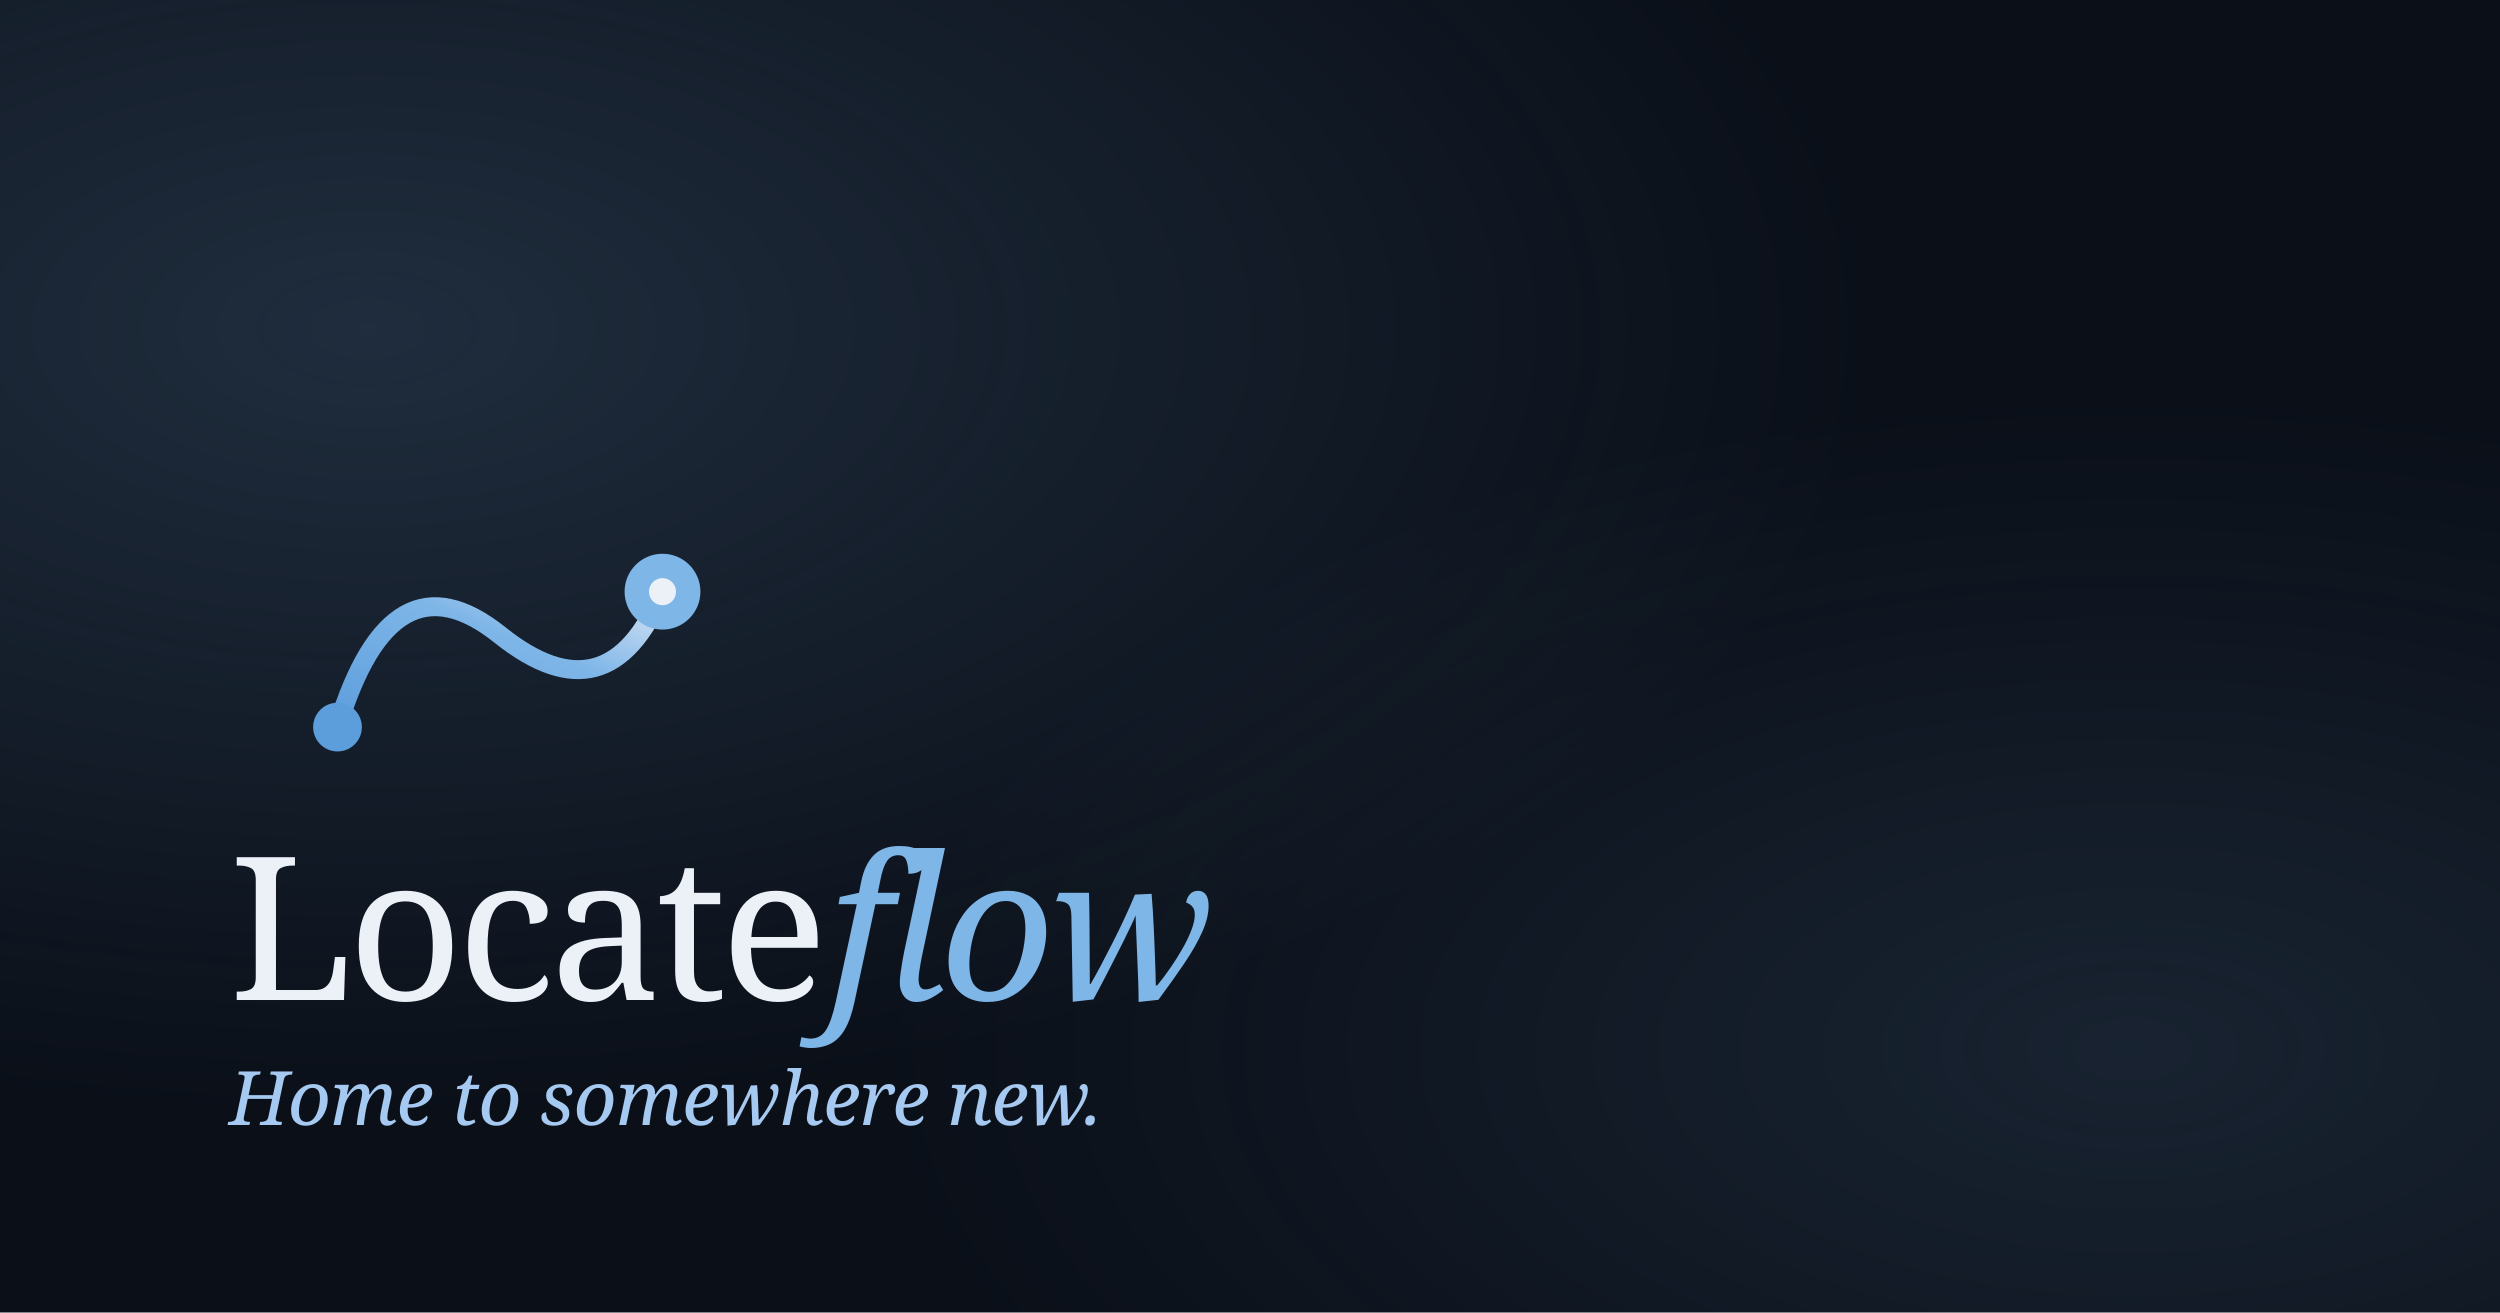
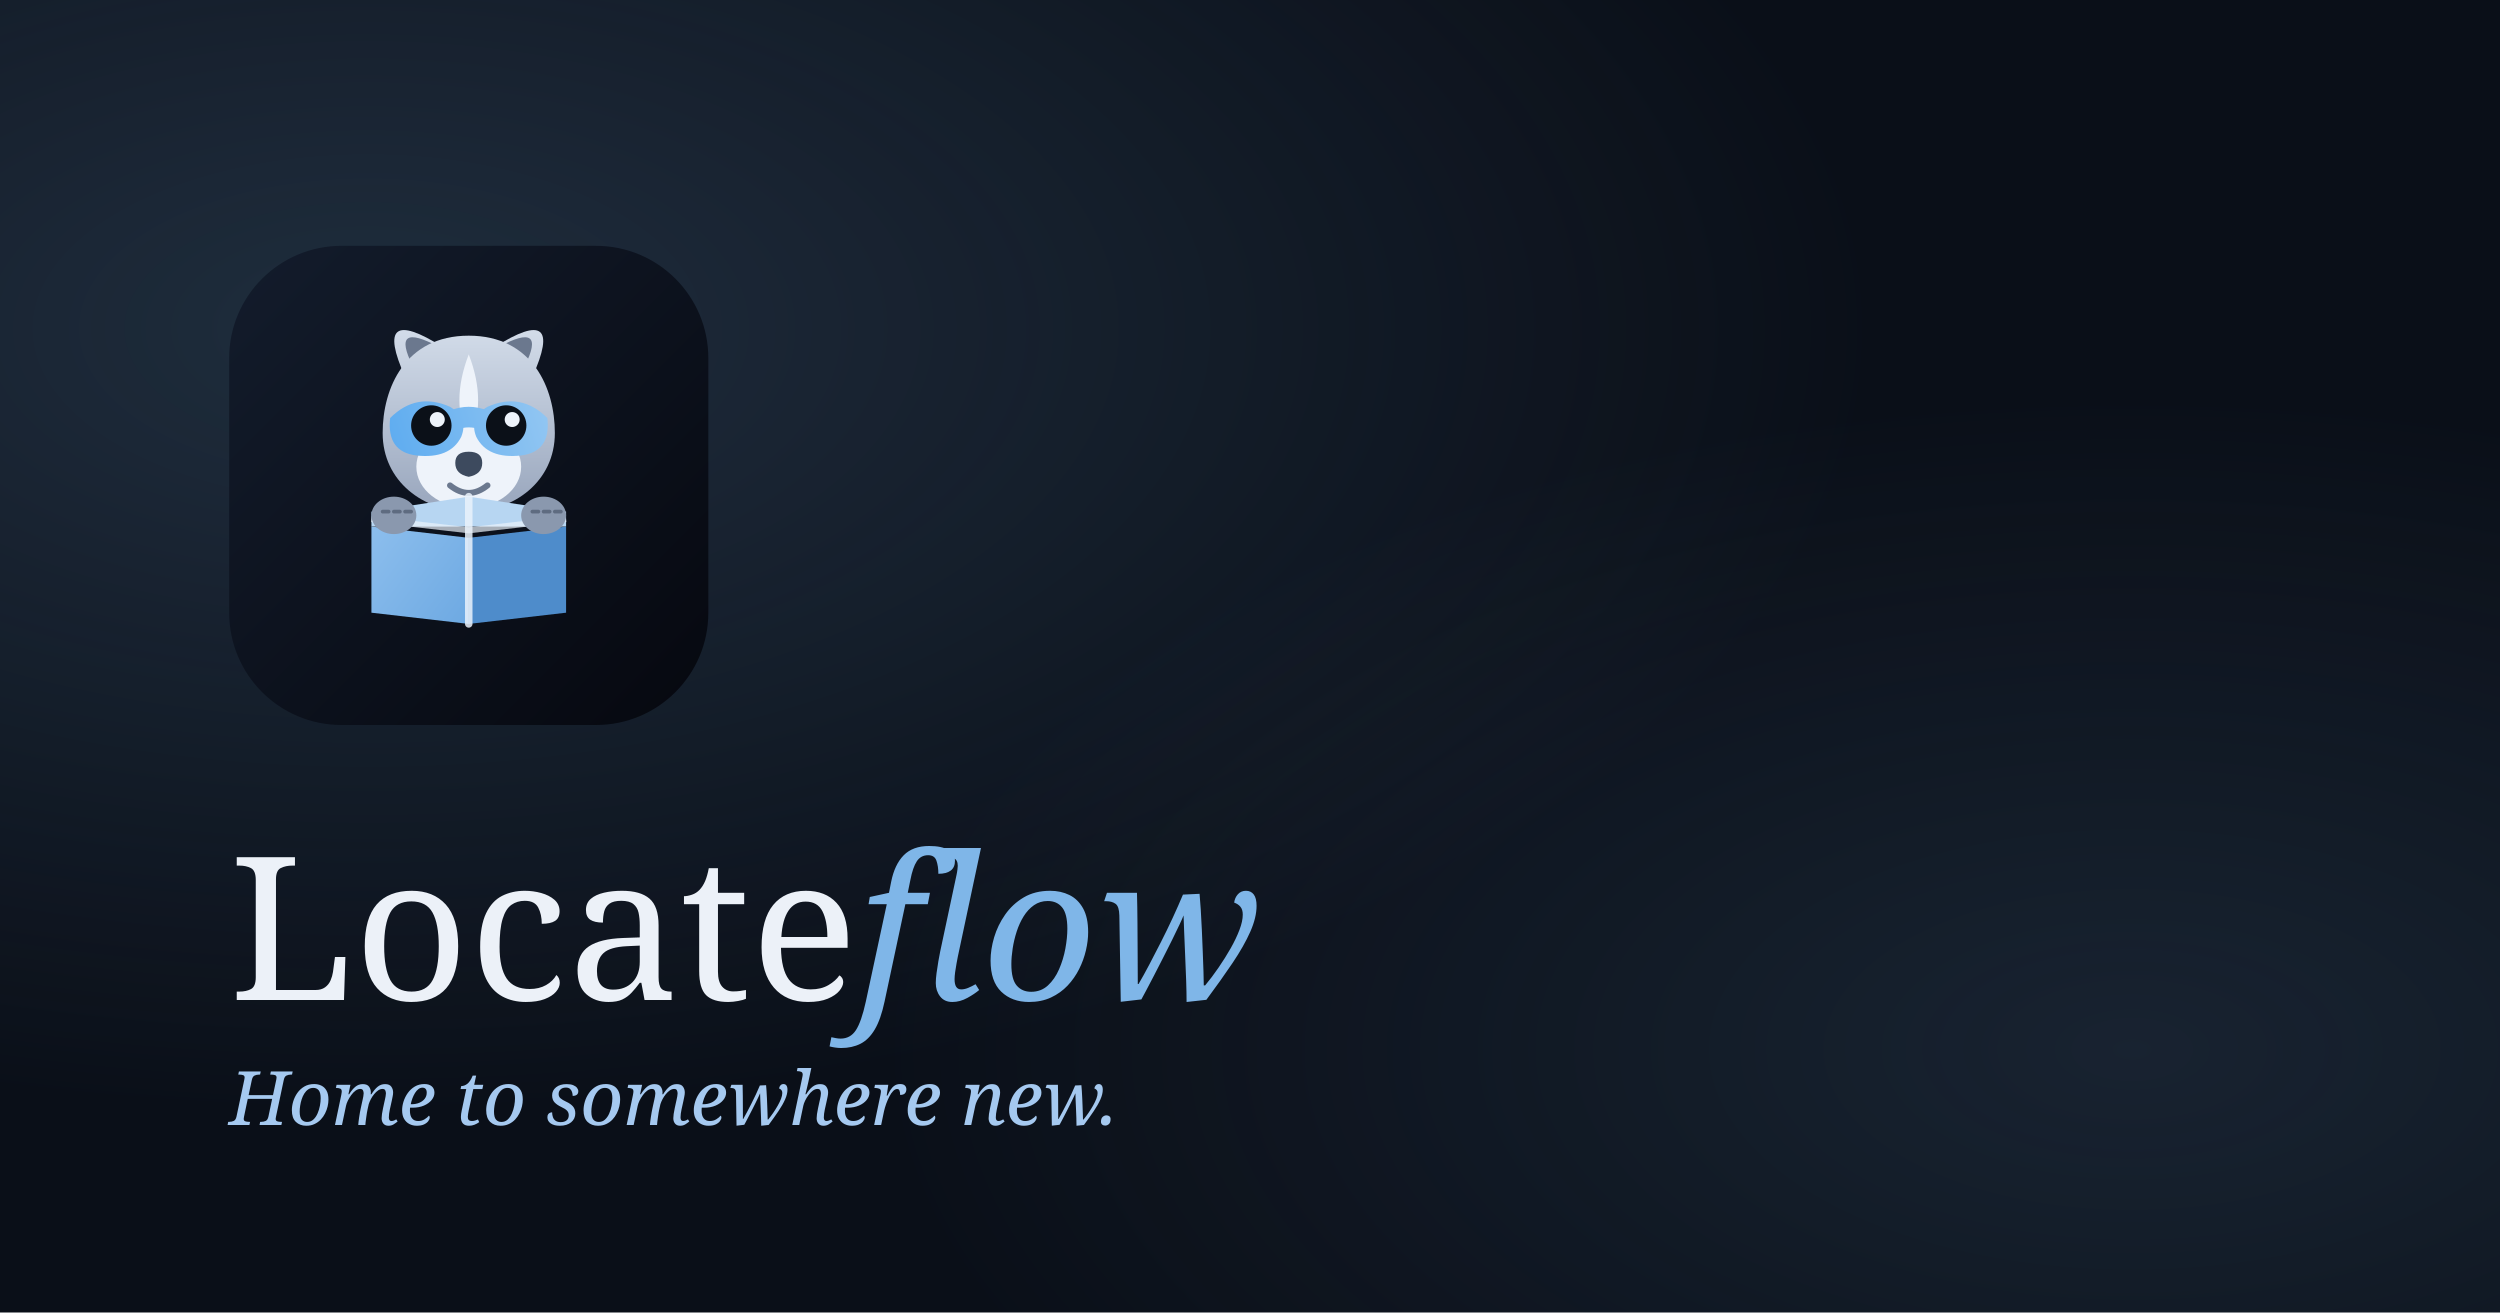
<svg xmlns="http://www.w3.org/2000/svg" viewBox="0 0 1200 630" fill="none" aria-hidden="true">
  <defs>
-     <linearGradient id="og-flow" x1="0" y1="1" x2="1" y2="0">
-       <stop offset="0%" stop-color="#5C9DDC" />
-       <stop offset="60%" stop-color="#7FB6E8" />
-       <stop offset="100%" stop-color="#DDE7F5" />
-     </linearGradient>
    <radialGradient id="og-tr" cx="0.15" cy="0.25" r="0.6">
      <stop offset="0%" stop-color="#7FB6E8" stop-opacity="0.18" />
      <stop offset="100%" stop-color="#7FB6E8" stop-opacity="0" />
    </radialGradient>
    <radialGradient id="og-br" cx="0.85" cy="0.8" r="0.5">
      <stop offset="0%" stop-color="#7FB6E8" stop-opacity="0.12" />
      <stop offset="100%" stop-color="#7FB6E8" stop-opacity="0" />
    </radialGradient>
  </defs>
  <rect width="1200" height="630" fill="#0A0F18" />
  <rect width="1200" height="630" fill="url(#og-tr)" />
  <rect width="1200" height="630" fill="url(#og-br)" />
-   <g transform="translate(110,180)">
-     <g transform="scale(2.6)">
-       <path d="M20 65 Q 30 32, 50 48 T 80 40" stroke="url(#og-flow)" stroke-width="3.5" fill="none" stroke-linecap="round" />
-       <circle cx="20" cy="65" r="4.5" fill="#5C9DDC" />
-       <circle cx="80" cy="40" r="7" fill="#7FB6E8" />
-       <circle cx="80" cy="40" r="2.5" fill="#ECF1F8" />
+   <svg x="110" y="118" width="230" height="230" viewBox="0 0 64 64" fill="none">
+     <defs>
+       <linearGradient id="fv-bg" x1="0" y1="0" x2="64" y2="64" gradientUnits="userSpaceOnUse">
+         <stop offset="0%" stop-color="#131C2C" />
+         <stop offset="100%" stop-color="#06080F" />
+       </linearGradient>
+     </defs>
+     <rect width="64" height="64" rx="15" fill="url(#fv-bg)" />
+     <g transform="translate(7 5.5) scale(0.5)">
+       <defs>
+         <linearGradient id="ic-mask" x1="22" y1="44" x2="78" y2="26" gradientUnits="userSpaceOnUse">
+           <stop offset="0%" stop-color="#56A8F0" />
+           <stop offset="100%" stop-color="#9CCBF2" />
+         </linearGradient>
+         <linearGradient id="ic-fur" x1="50" y1="6" x2="50" y2="56" gradientUnits="userSpaceOnUse">
+           <stop offset="0%" stop-color="#D9E2EE" />
+           <stop offset="100%" stop-color="#9DAAC0" />
+         </linearGradient>
+         <linearGradient id="ic-box" x1="26" y1="56" x2="74" y2="92" gradientUnits="userSpaceOnUse">
+           <stop offset="0%" stop-color="#8FC0EE" />
+           <stop offset="100%" stop-color="#5C9DDC" />
+         </linearGradient>
+       </defs>
+       <path d="M33 24 Q24 4 43 16 Q40 22 33 24 Z" fill="url(#ic-fur)" />
+       <path d="M67 24 Q76 4 57 16 Q60 22 67 24 Z" fill="url(#ic-fur)" />
+       <path d="M35 21 Q29 9 42 16 Q39 19 35 21 Z" fill="#6B788E" />
+       <path d="M65 21 Q71 9 58 16 Q61 19 65 21 Z" fill="#6B788E" />
+       <path d="M50 13 C33 13 27 27 27 39 C27 52 38 60 50 60 C62 60 73 52 73 39 C73 27 67 13 50 13 Z" fill="url(#ic-fur)" />
+       <path d="M50 18 Q45 31 50 41 Q55 31 50 18 Z" fill="#EEF3FA" />
+       <ellipse cx="50" cy="48" rx="14" ry="11" fill="#EEF3FA" />
+       <g fill="url(#ic-mask)">
+         <path d="M29 35 Q36 28 45 32 Q50 35 48 40 Q45 46 36 45 Q28 44 29 35 Z" />
+         <path d="M71 35 Q64 28 55 32 Q50 35 52 40 Q55 46 64 45 Q72 44 71 35 Z" />
+         <path d="M45 33 Q50 31 55 33 L55 39 Q50 36 45 39 Z" />
+       </g>
+       <circle cx="40" cy="37" r="5.4" fill="#0B1018" />
+       <circle cx="60" cy="37" r="5.4" fill="#0B1018" />
+       <circle cx="41.6" cy="35.4" r="2" fill="#EEF3FA" />
+       <circle cx="61.6" cy="35.4" r="2" fill="#EEF3FA" />
+       <path d="M50 44 q-3.6 0 -3.6 3 q0 3 3.6 3.7 q3.6 -0.7 3.6 -3.7 q0 -3 -3.6 -3 z" fill="#3D4A5E" />
+       <path d="M45 53 q5 4 10 0" stroke="#6B788E" stroke-width="1.6" fill="none" stroke-linecap="round" />
+       <path d="M24 60 L50 56 L76 60 L76 64 L24 64 Z" fill="#B7D6F2" />
+       <path d="M24 64 L50 67 L50 90 L24 87 Z" fill="url(#ic-box)" />
+       <path d="M76 64 L50 67 L50 90 L76 87 Z" fill="#4E8CCB" />
+       <path d="M50 56 L50 90" stroke="#EAF2FB" stroke-width="2" stroke-linecap="round" opacity="0.85" />
+       <path d="M24 62 L50 65 L76 62" stroke="#EAF2FB" stroke-width="1.6" fill="none" opacity="0.7" />
+       <ellipse cx="30" cy="61" rx="6" ry="5" fill="#8A98AE" />
+       <ellipse cx="70" cy="61" rx="6" ry="5" fill="#8A98AE" />
+       <path d="M27 60 l1.6 0 M30 60 l1.6 0 M33 60 l1.6 0" stroke="#5E6B80" stroke-width="1" stroke-linecap="round" />
+       <path d="M67 60 l1.6 0 M70 60 l1.6 0 M73 60 l1.6 0" stroke="#5E6B80" stroke-width="1" stroke-linecap="round" />
    </g>
-   </g>
-   <text x="110" y="480" font-family="Fraunces, Georgia, serif" font-size="96" font-weight="500" fill="#ECF1F8" letter-spacing="-0.03em">Locate<tspan font-style="italic" font-weight="400" fill="#7FB6E8">flow</tspan>
+   </svg>
+   <text x="110" y="480" font-family="Fraunces, Georgia, serif" font-size="96" font-weight="500" fill="#ECF1F8" letter-spacing="0">Locate<tspan font-style="italic" font-weight="400" fill="#7FB6E8">flow</tspan>
  </text>
-   <text x="110" y="540" font-family="Fraunces, Georgia, serif" font-style="italic" font-size="36" font-weight="400" fill="#A5C9F0" letter-spacing="-0.01em">Home to somewhere new.</text>
+   <text x="110" y="540" font-family="Fraunces, Georgia, serif" font-style="italic" font-size="36" font-weight="400" fill="#A5C9F0" letter-spacing="0">Home to somewhere new.</text>
</svg>
